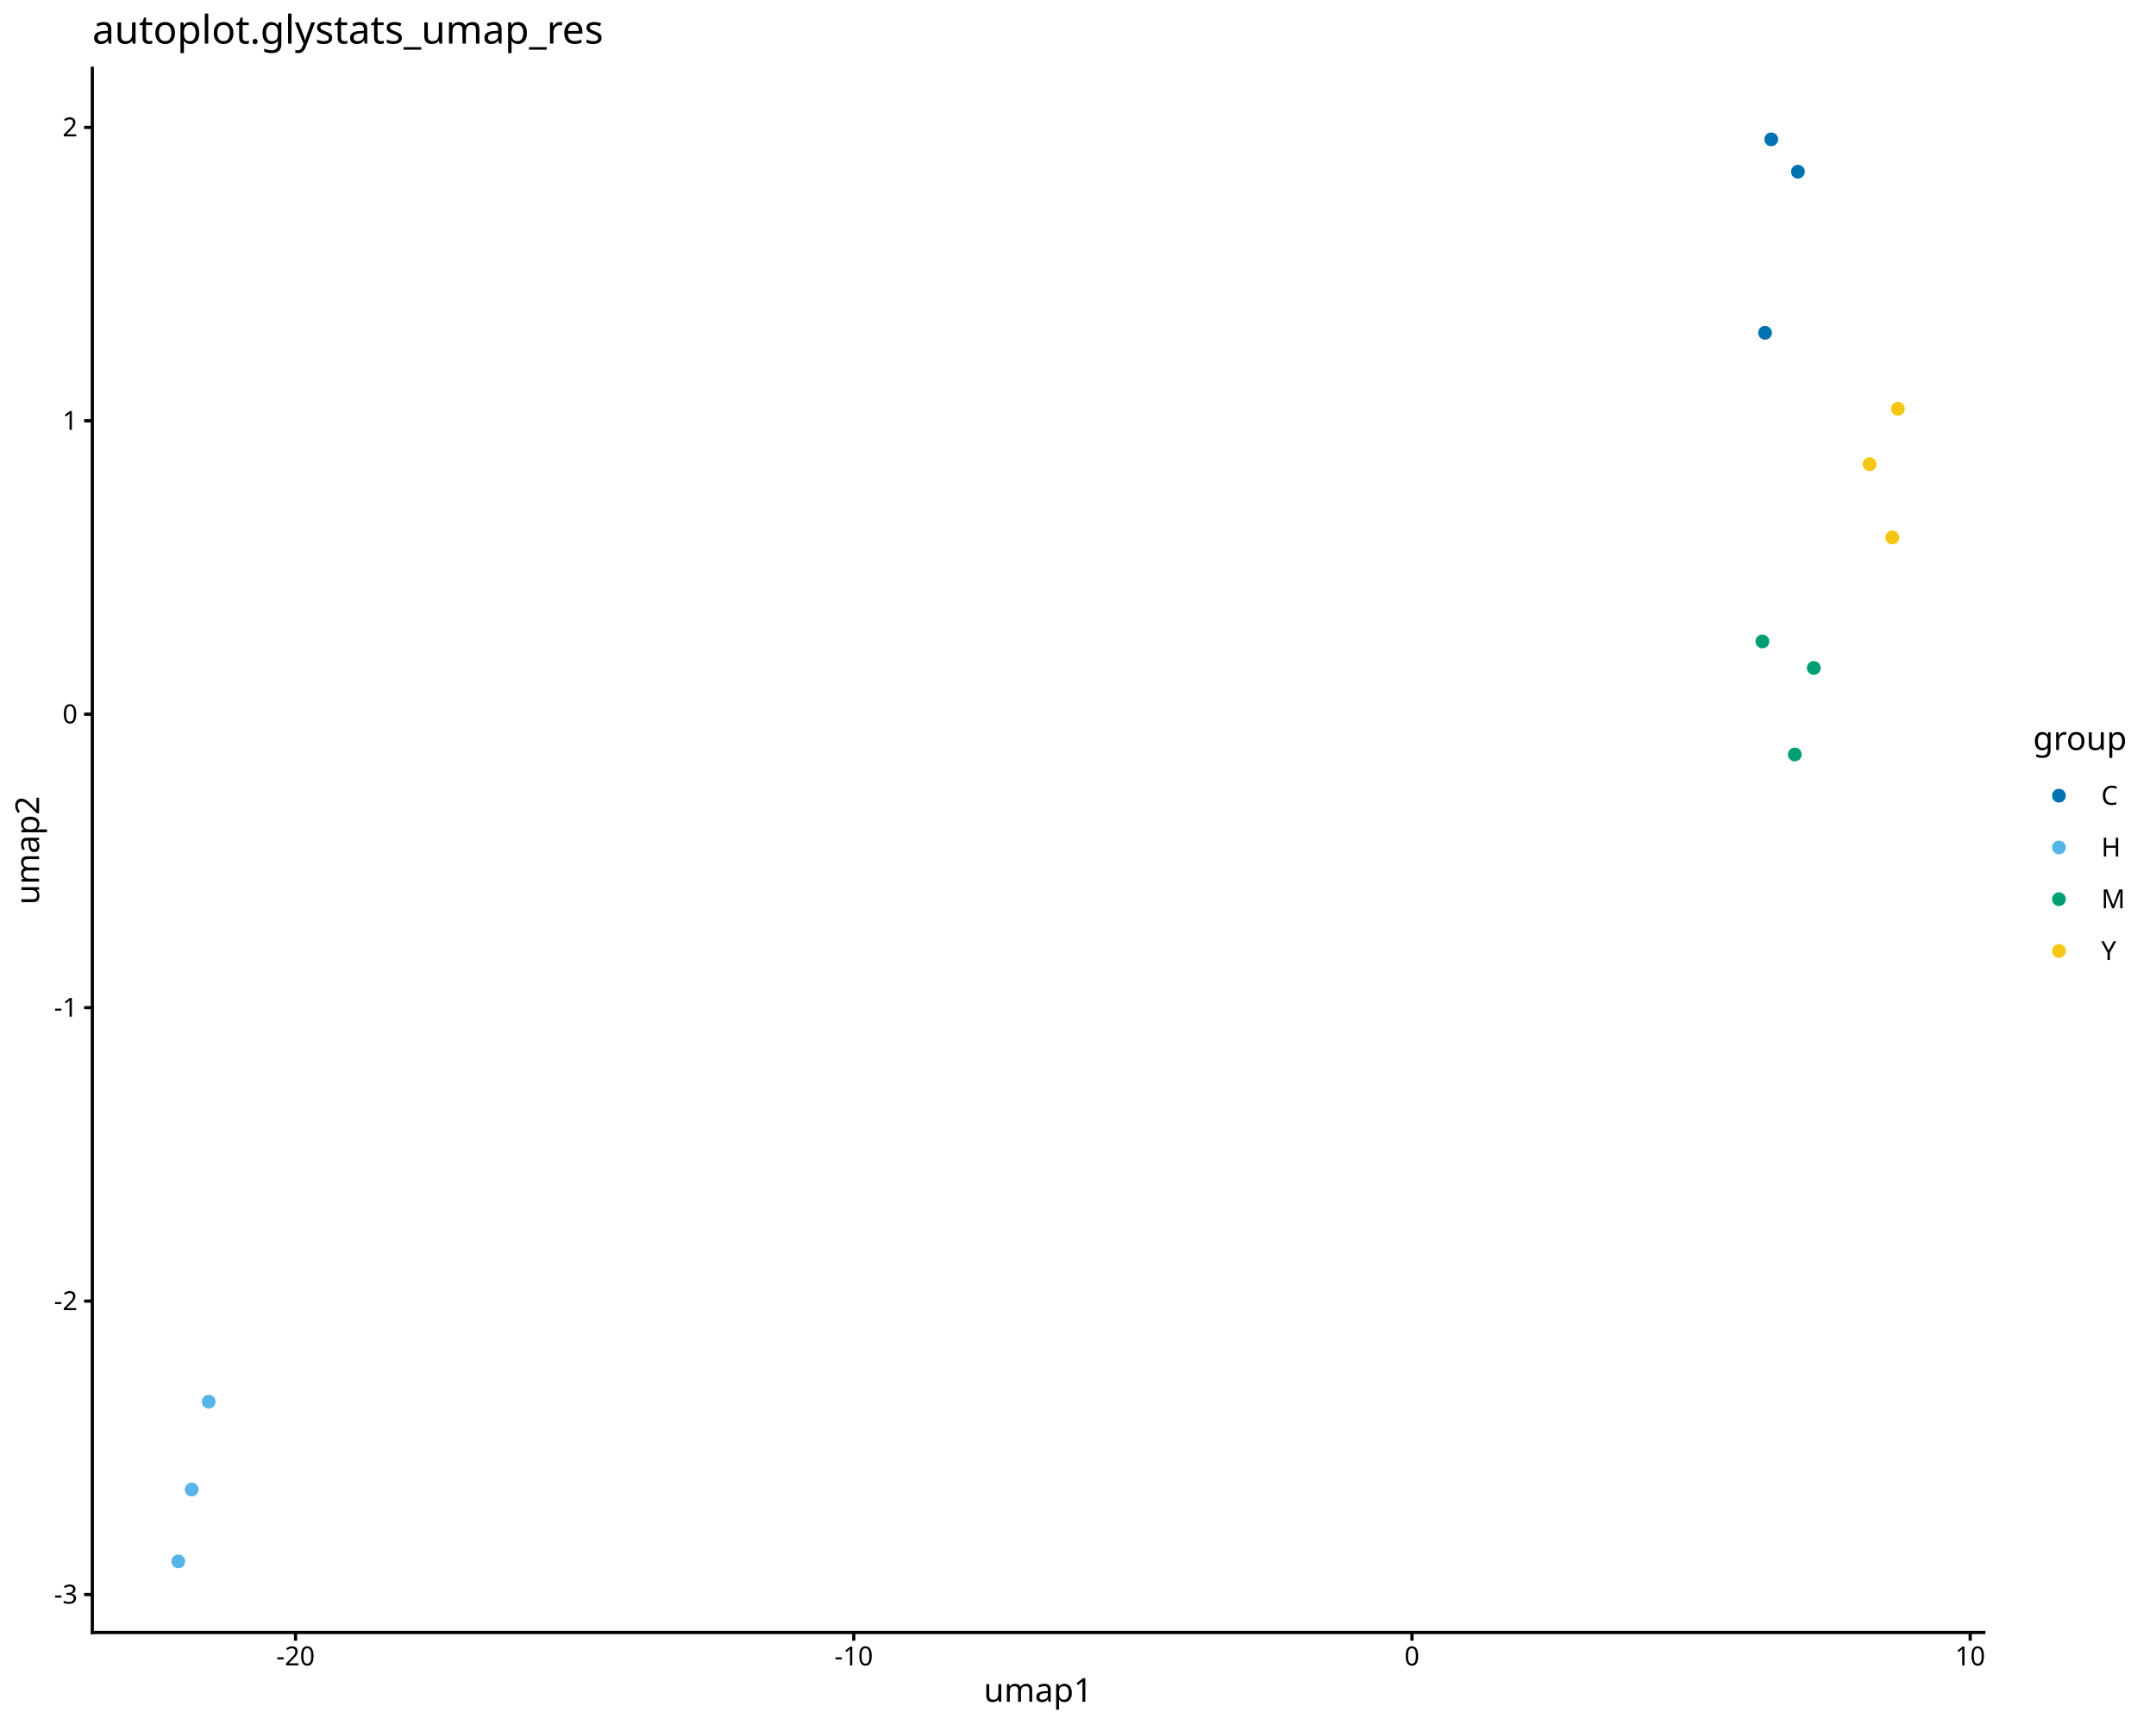
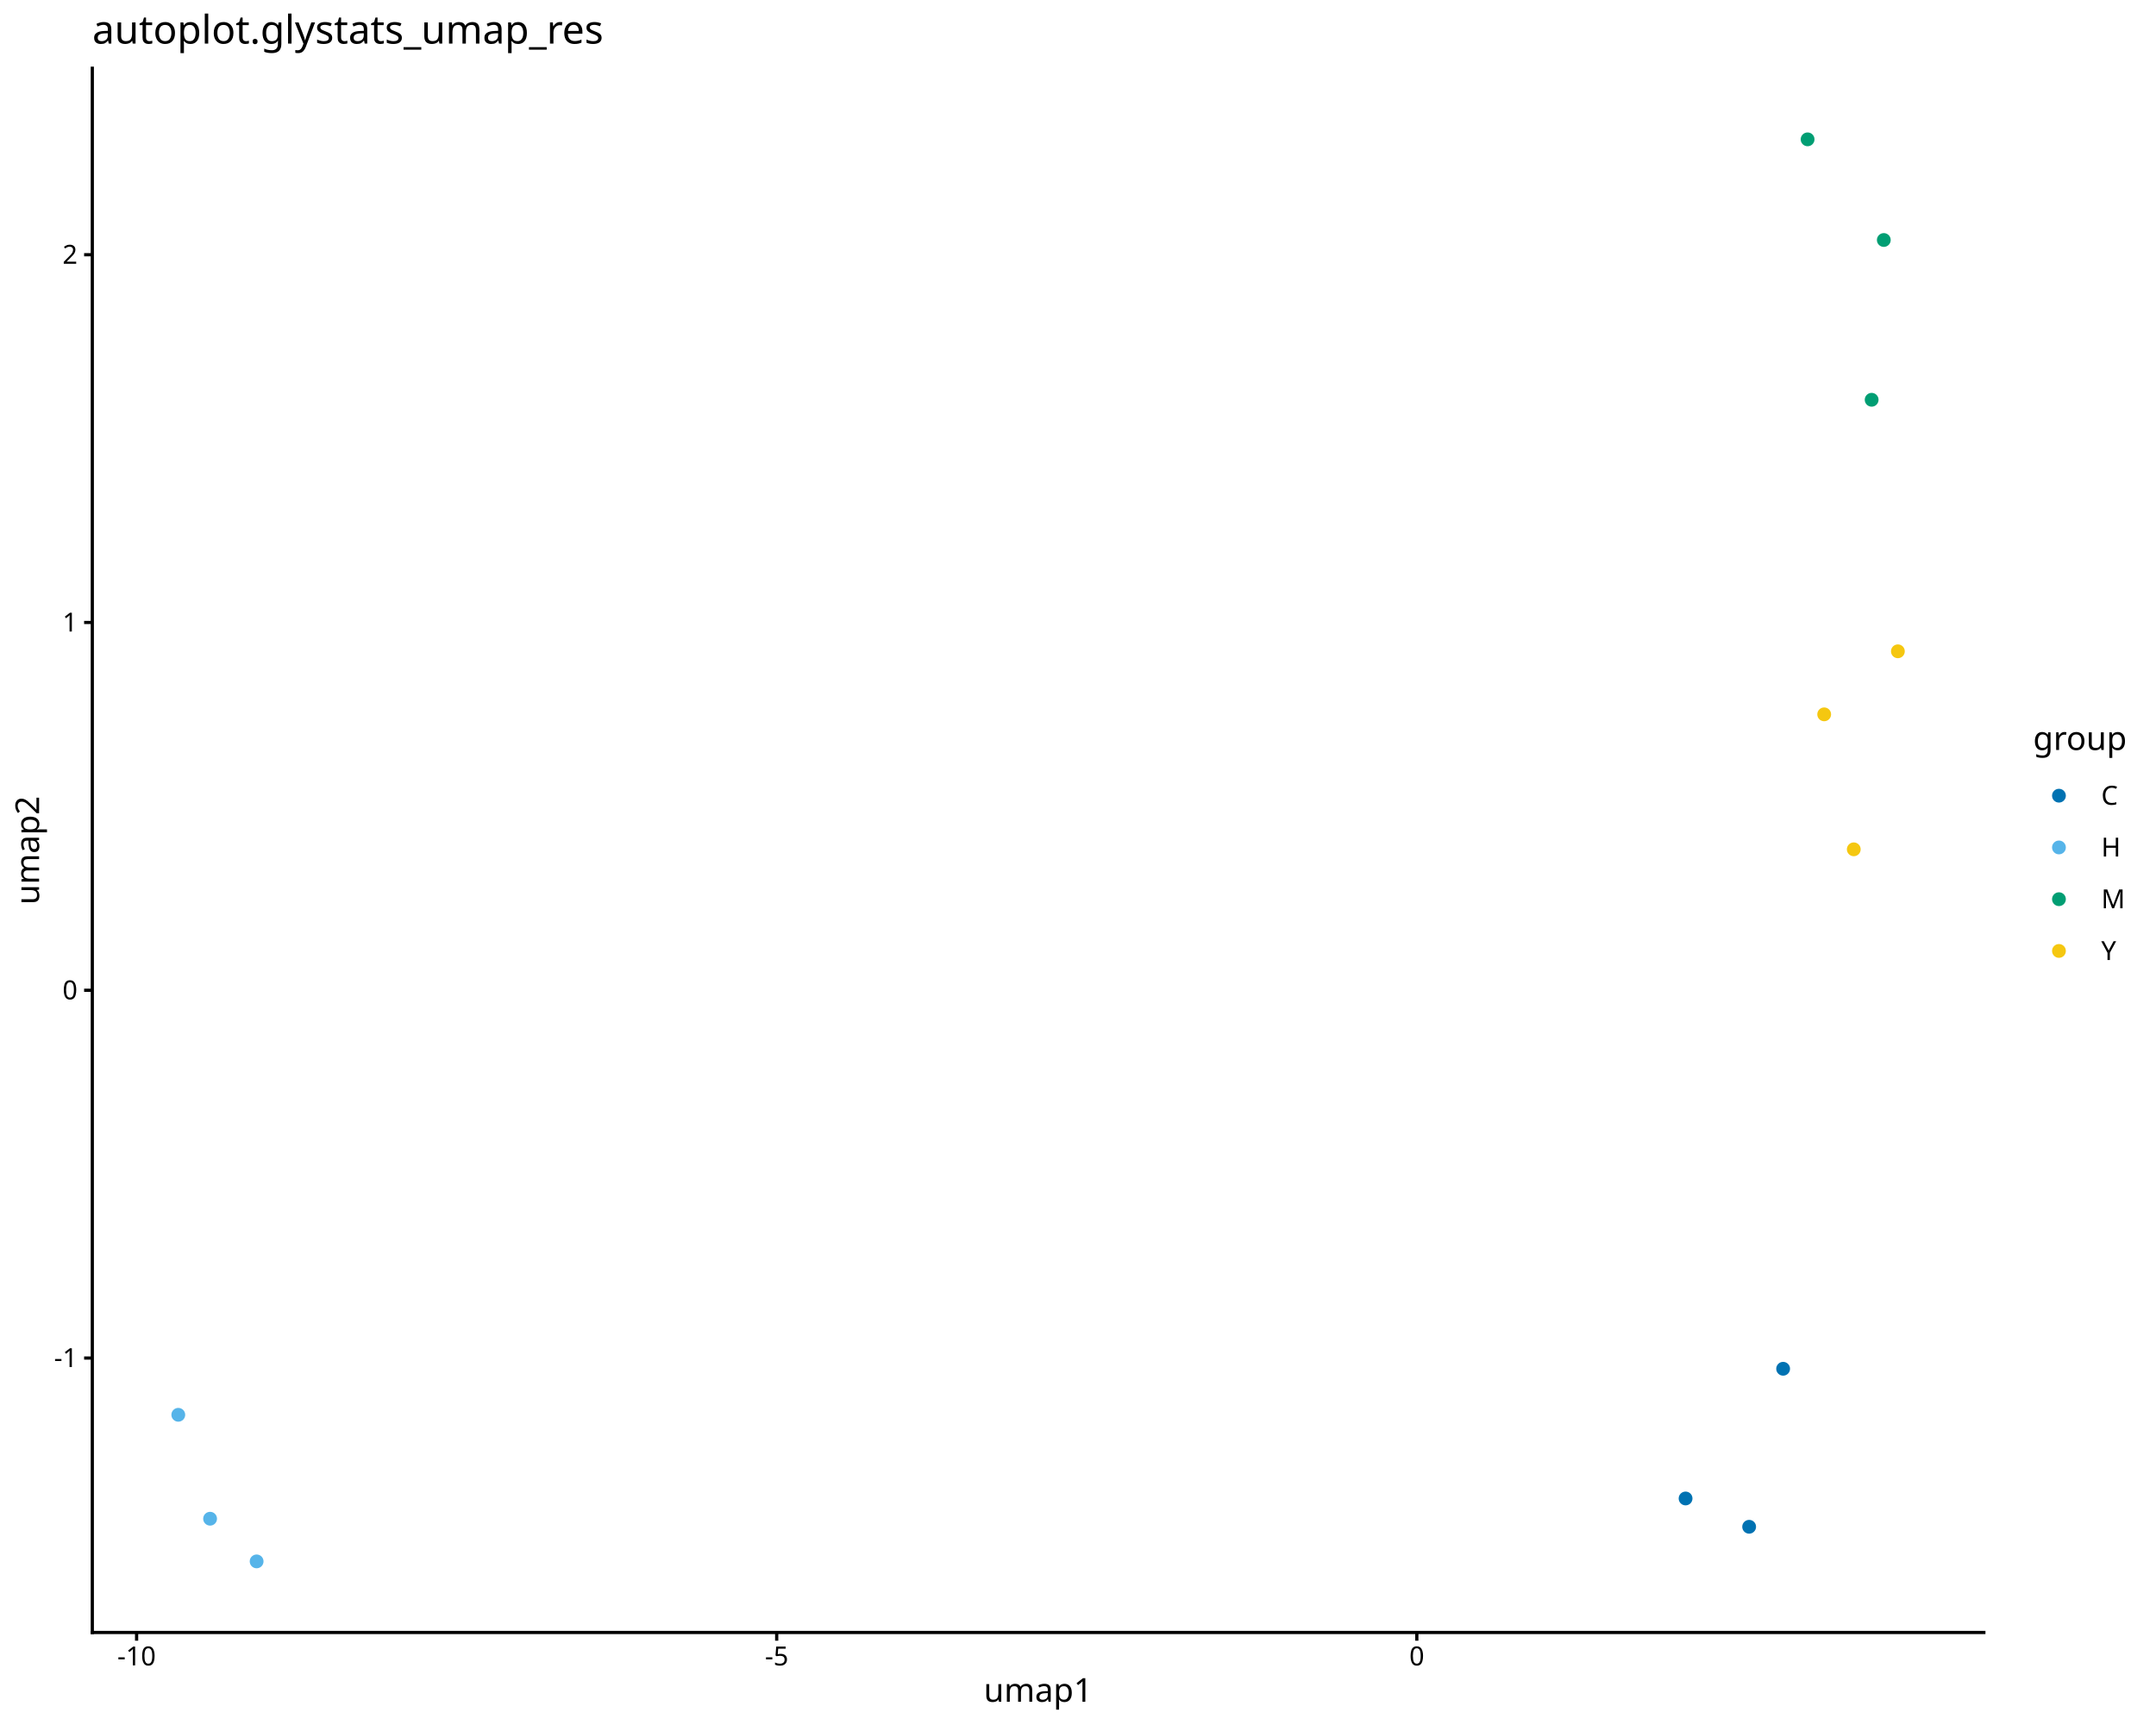
<svg xmlns="http://www.w3.org/2000/svg" class="svglite" data-engine-version="2.0" width="720.00pt" height="576.00pt" viewBox="0 0 720.00 576.00">
  <defs>
    <style type="text/css">
    .svglite line, .svglite polyline, .svglite polygon, .svglite path, .svglite rect, .svglite circle {
      fill: none;
      stroke: #000000;
      stroke-linecap: round;
      stroke-linejoin: round;
      stroke-miterlimit: 10.00;
    }
  </style>
  </defs>
  <rect width="100%" height="100%" style="stroke: none; fill: #FFFFFF;" />
  <defs>
    <clipPath id="cpMC4wMHw3MjAuMDB8MC4wMHw1NzYuMDA=">
      <rect x="0.00" y="0.00" width="720.00" height="576.00" />
    </clipPath>
  </defs>
  <g clip-path="url(#cpMC4wMHw3MjAuMDB8MC4wMHw1NzYuMDA=)">
    <rect x="0.00" y="0.00" width="720.00" height="576.00" style="stroke-width: 1.07; stroke: #FFFFFF; fill: #FFFFFF;" />
  </g>
  <defs>
    <clipPath id="cpMzAuODN8NjYyLjUxfDIyLjc4fDU0NS4xMQ==">
      <rect x="30.83" y="22.78" width="631.68" height="522.33" />
    </clipPath>
  </defs>
  <g clip-path="url(#cpMzAuODN8NjYyLjUxfDIyLjc4fDU0NS4xMQ==)">
    <rect x="30.83" y="22.78" width="631.68" height="522.33" style="stroke-width: 1.07; stroke: none; fill: #FFFFFF;" />
-     <circle cx="591.51" cy="46.53" r="1.95" style="stroke-width: 0.71; stroke: #0072B2; fill: #0072B2;" />
-     <circle cx="589.44" cy="111.13" r="1.95" style="stroke-width: 0.71; stroke: #0072B2; fill: #0072B2;" />
-     <circle cx="600.42" cy="57.33" r="1.95" style="stroke-width: 0.71; stroke: #0072B2; fill: #0072B2;" />
-     <circle cx="69.69" cy="468.04" r="1.95" style="stroke-width: 0.71; stroke: #56B4E9; fill: #56B4E9;" />
-     <circle cx="64.01" cy="497.37" r="1.95" style="stroke-width: 0.71; stroke: #56B4E9; fill: #56B4E9;" />
-     <circle cx="59.54" cy="521.37" r="1.95" style="stroke-width: 0.71; stroke: #56B4E9; fill: #56B4E9;" />
-     <circle cx="588.56" cy="214.18" r="1.95" style="stroke-width: 0.71; stroke: #009E73; fill: #009E73;" />
-     <circle cx="599.37" cy="251.93" r="1.95" style="stroke-width: 0.71; stroke: #009E73; fill: #009E73;" />
-     <circle cx="605.72" cy="223.04" r="1.95" style="stroke-width: 0.71; stroke: #009E73; fill: #009E73;" />
-     <circle cx="633.80" cy="136.49" r="1.95" style="stroke-width: 0.71; stroke: #F5C710; fill: #F5C710;" />
-     <circle cx="631.95" cy="179.46" r="1.95" style="stroke-width: 0.71; stroke: #F5C710; fill: #F5C710;" />
-     <circle cx="624.36" cy="154.98" r="1.95" style="stroke-width: 0.71; stroke: #F5C710; fill: #F5C710;" />
+     <circle cx="584.13" cy="509.81" r="1.95" style="stroke-width: 0.71; stroke: #0072B2; fill: #0072B2;" />
+     <circle cx="595.48" cy="457.05" r="1.95" style="stroke-width: 0.71; stroke: #0072B2; fill: #0072B2;" />
+     <circle cx="562.90" cy="500.36" r="1.95" style="stroke-width: 0.71; stroke: #0072B2; fill: #0072B2;" />
+     <circle cx="59.54" cy="472.42" r="1.95" style="stroke-width: 0.71; stroke: #56B4E9; fill: #56B4E9;" />
+     <circle cx="70.16" cy="507.12" r="1.95" style="stroke-width: 0.71; stroke: #56B4E9; fill: #56B4E9;" />
+     <circle cx="85.70" cy="521.37" r="1.95" style="stroke-width: 0.71; stroke: #56B4E9; fill: #56B4E9;" />
+     <circle cx="603.65" cy="46.53" r="1.95" style="stroke-width: 0.71; stroke: #009E73; fill: #009E73;" />
+     <circle cx="629.10" cy="80.14" r="1.95" style="stroke-width: 0.71; stroke: #009E73; fill: #009E73;" />
+     <circle cx="625.04" cy="133.49" r="1.95" style="stroke-width: 0.71; stroke: #009E73; fill: #009E73;" />
+     <circle cx="633.80" cy="217.48" r="1.95" style="stroke-width: 0.71; stroke: #F5C710; fill: #F5C710;" />
+     <circle cx="609.19" cy="238.53" r="1.95" style="stroke-width: 0.71; stroke: #F5C710; fill: #F5C710;" />
+     <circle cx="619.07" cy="283.60" r="1.95" style="stroke-width: 0.71; stroke: #F5C710; fill: #F5C710;" />
  </g>
  <g clip-path="url(#cpMC4wMHw3MjAuMDB8MC4wMHw1NzYuMDA=)">
    <polyline points="30.83,545.11 30.83,22.78 " style="stroke-width: 1.07; stroke-linecap: square;" />
-     <text x="25.90" y="535.46" text-anchor="end" style="font-size: 8.80px; font-family: sans;" textLength="7.82px" lengthAdjust="spacingAndGlyphs">-3</text>
-     <text x="25.90" y="437.48" text-anchor="end" style="font-size: 8.80px; font-family: sans;" textLength="7.82px" lengthAdjust="spacingAndGlyphs">-2</text>
-     <text x="25.90" y="339.50" text-anchor="end" style="font-size: 8.80px; font-family: sans;" textLength="7.82px" lengthAdjust="spacingAndGlyphs">-1</text>
-     <text x="25.90" y="241.52" text-anchor="end" style="font-size: 8.80px; font-family: sans;" textLength="4.89px" lengthAdjust="spacingAndGlyphs">0</text>
-     <text x="25.90" y="143.53" text-anchor="end" style="font-size: 8.80px; font-family: sans;" textLength="4.89px" lengthAdjust="spacingAndGlyphs">1</text>
-     <text x="25.90" y="45.55" text-anchor="end" style="font-size: 8.80px; font-family: sans;" textLength="4.89px" lengthAdjust="spacingAndGlyphs">2</text>
-     <polyline points="28.09,532.44 30.83,532.44 " style="stroke-width: 1.07; stroke-linecap: butt;" />
-     <polyline points="28.09,434.45 30.83,434.45 " style="stroke-width: 1.07; stroke-linecap: butt;" />
-     <polyline points="28.09,336.47 30.83,336.47 " style="stroke-width: 1.07; stroke-linecap: butt;" />
-     <polyline points="28.09,238.49 30.83,238.49 " style="stroke-width: 1.07; stroke-linecap: butt;" />
-     <polyline points="28.09,140.50 30.83,140.50 " style="stroke-width: 1.07; stroke-linecap: butt;" />
-     <polyline points="28.09,42.52 30.83,42.52 " style="stroke-width: 1.07; stroke-linecap: butt;" />
+     <text x="25.90" y="456.49" text-anchor="end" style="font-size: 8.80px; font-family: sans;" textLength="7.82px" lengthAdjust="spacingAndGlyphs">-1</text>
+     <text x="25.90" y="333.69" text-anchor="end" style="font-size: 8.80px; font-family: sans;" textLength="4.89px" lengthAdjust="spacingAndGlyphs">0</text>
+     <text x="25.90" y="210.88" text-anchor="end" style="font-size: 8.80px; font-family: sans;" textLength="4.89px" lengthAdjust="spacingAndGlyphs">1</text>
+     <text x="25.90" y="88.08" text-anchor="end" style="font-size: 8.80px; font-family: sans;" textLength="4.89px" lengthAdjust="spacingAndGlyphs">2</text>
+     <polyline points="28.09,453.46 30.83,453.46 " style="stroke-width: 1.07; stroke-linecap: butt;" />
+     <polyline points="28.09,330.66 30.83,330.66 " style="stroke-width: 1.07; stroke-linecap: butt;" />
+     <polyline points="28.09,207.85 30.83,207.85 " style="stroke-width: 1.07; stroke-linecap: butt;" />
+     <polyline points="28.09,85.05 30.83,85.05 " style="stroke-width: 1.07; stroke-linecap: butt;" />
    <polyline points="30.83,545.11 662.51,545.11 " style="stroke-width: 1.07; stroke-linecap: square;" />
-     <polyline points="98.70,547.85 98.70,545.11 " style="stroke-width: 1.07; stroke-linecap: butt;" />
-     <polyline points="285.11,547.85 285.11,545.11 " style="stroke-width: 1.07; stroke-linecap: butt;" />
-     <polyline points="471.53,547.85 471.53,545.11 " style="stroke-width: 1.07; stroke-linecap: butt;" />
-     <polyline points="657.95,547.85 657.95,545.11 " style="stroke-width: 1.07; stroke-linecap: butt;" />
-     <text x="98.70" y="556.10" text-anchor="middle" style="font-size: 8.80px; font-family: sans;" textLength="12.72px" lengthAdjust="spacingAndGlyphs">-20</text>
-     <text x="285.11" y="556.10" text-anchor="middle" style="font-size: 8.80px; font-family: sans;" textLength="12.72px" lengthAdjust="spacingAndGlyphs">-10</text>
-     <text x="471.53" y="556.10" text-anchor="middle" style="font-size: 8.80px; font-family: sans;" textLength="4.89px" lengthAdjust="spacingAndGlyphs">0</text>
-     <text x="657.95" y="556.10" text-anchor="middle" style="font-size: 8.80px; font-family: sans;" textLength="9.79px" lengthAdjust="spacingAndGlyphs">10</text>
+     <polyline points="45.62,547.85 45.62,545.11 " style="stroke-width: 1.07; stroke-linecap: butt;" />
+     <polyline points="259.38,547.85 259.38,545.11 " style="stroke-width: 1.07; stroke-linecap: butt;" />
+     <polyline points="473.15,547.85 473.15,545.11 " style="stroke-width: 1.07; stroke-linecap: butt;" />
+     <text x="45.62" y="556.10" text-anchor="middle" style="font-size: 8.80px; font-family: sans;" textLength="12.72px" lengthAdjust="spacingAndGlyphs">-10</text>
+     <text x="259.38" y="556.10" text-anchor="middle" style="font-size: 8.80px; font-family: sans;" textLength="7.82px" lengthAdjust="spacingAndGlyphs">-5</text>
+     <text x="473.15" y="556.10" text-anchor="middle" style="font-size: 8.80px; font-family: sans;" textLength="4.89px" lengthAdjust="spacingAndGlyphs">0</text>
    <text x="346.67" y="568.24" text-anchor="middle" style="font-size: 11.00px; font-family: sans;" textLength="33.64px" lengthAdjust="spacingAndGlyphs">umap1</text>
    <text transform="translate(13.05,283.95) rotate(-90)" text-anchor="middle" style="font-size: 11.00px; font-family: sans;" textLength="33.64px" lengthAdjust="spacingAndGlyphs">umap2</text>
    <rect x="673.47" y="236.24" width="41.05" height="95.41" style="stroke-width: 1.07; stroke: none; fill: #FFFFFF;" />
    <text x="678.95" y="250.43" style="font-size: 11.00px; font-family: sans;" textLength="28.14px" lengthAdjust="spacingAndGlyphs">group</text>
    <rect x="678.95" y="257.05" width="17.28" height="17.28" style="stroke-width: 1.07; stroke: none; fill: #FFFFFF;" />
    <circle cx="687.59" cy="265.69" r="1.95" style="stroke-width: 0.71; stroke: #0072B2; fill: #0072B2;" />
    <rect x="678.95" y="274.33" width="17.28" height="17.28" style="stroke-width: 1.07; stroke: none; fill: #FFFFFF;" />
    <circle cx="687.59" cy="282.97" r="1.95" style="stroke-width: 0.71; stroke: #56B4E9; fill: #56B4E9;" />
    <rect x="678.95" y="291.61" width="17.28" height="17.28" style="stroke-width: 1.07; stroke: none; fill: #FFFFFF;" />
    <circle cx="687.59" cy="300.25" r="1.95" style="stroke-width: 0.71; stroke: #009E73; fill: #009E73;" />
    <rect x="678.95" y="308.89" width="17.28" height="17.28" style="stroke-width: 1.07; stroke: none; fill: #FFFFFF;" />
    <circle cx="687.59" cy="317.53" r="1.95" style="stroke-width: 0.71; stroke: #F5C710; fill: #F5C710;" />
    <text x="701.71" y="268.72" style="font-size: 8.80px; font-family: sans;" textLength="6.36px" lengthAdjust="spacingAndGlyphs">C</text>
    <text x="701.71" y="286.00" style="font-size: 8.80px; font-family: sans;" textLength="6.36px" lengthAdjust="spacingAndGlyphs">H</text>
    <text x="701.71" y="303.28" style="font-size: 8.80px; font-family: sans;" textLength="7.33px" lengthAdjust="spacingAndGlyphs">M</text>
    <text x="701.71" y="320.56" style="font-size: 8.80px; font-family: sans;" textLength="5.87px" lengthAdjust="spacingAndGlyphs">Y</text>
    <text x="30.83" y="14.56" style="font-size: 13.20px; font-family: sans;" textLength="161.46px" lengthAdjust="spacingAndGlyphs">autoplot.glystats_umap_res</text>
  </g>
</svg>
